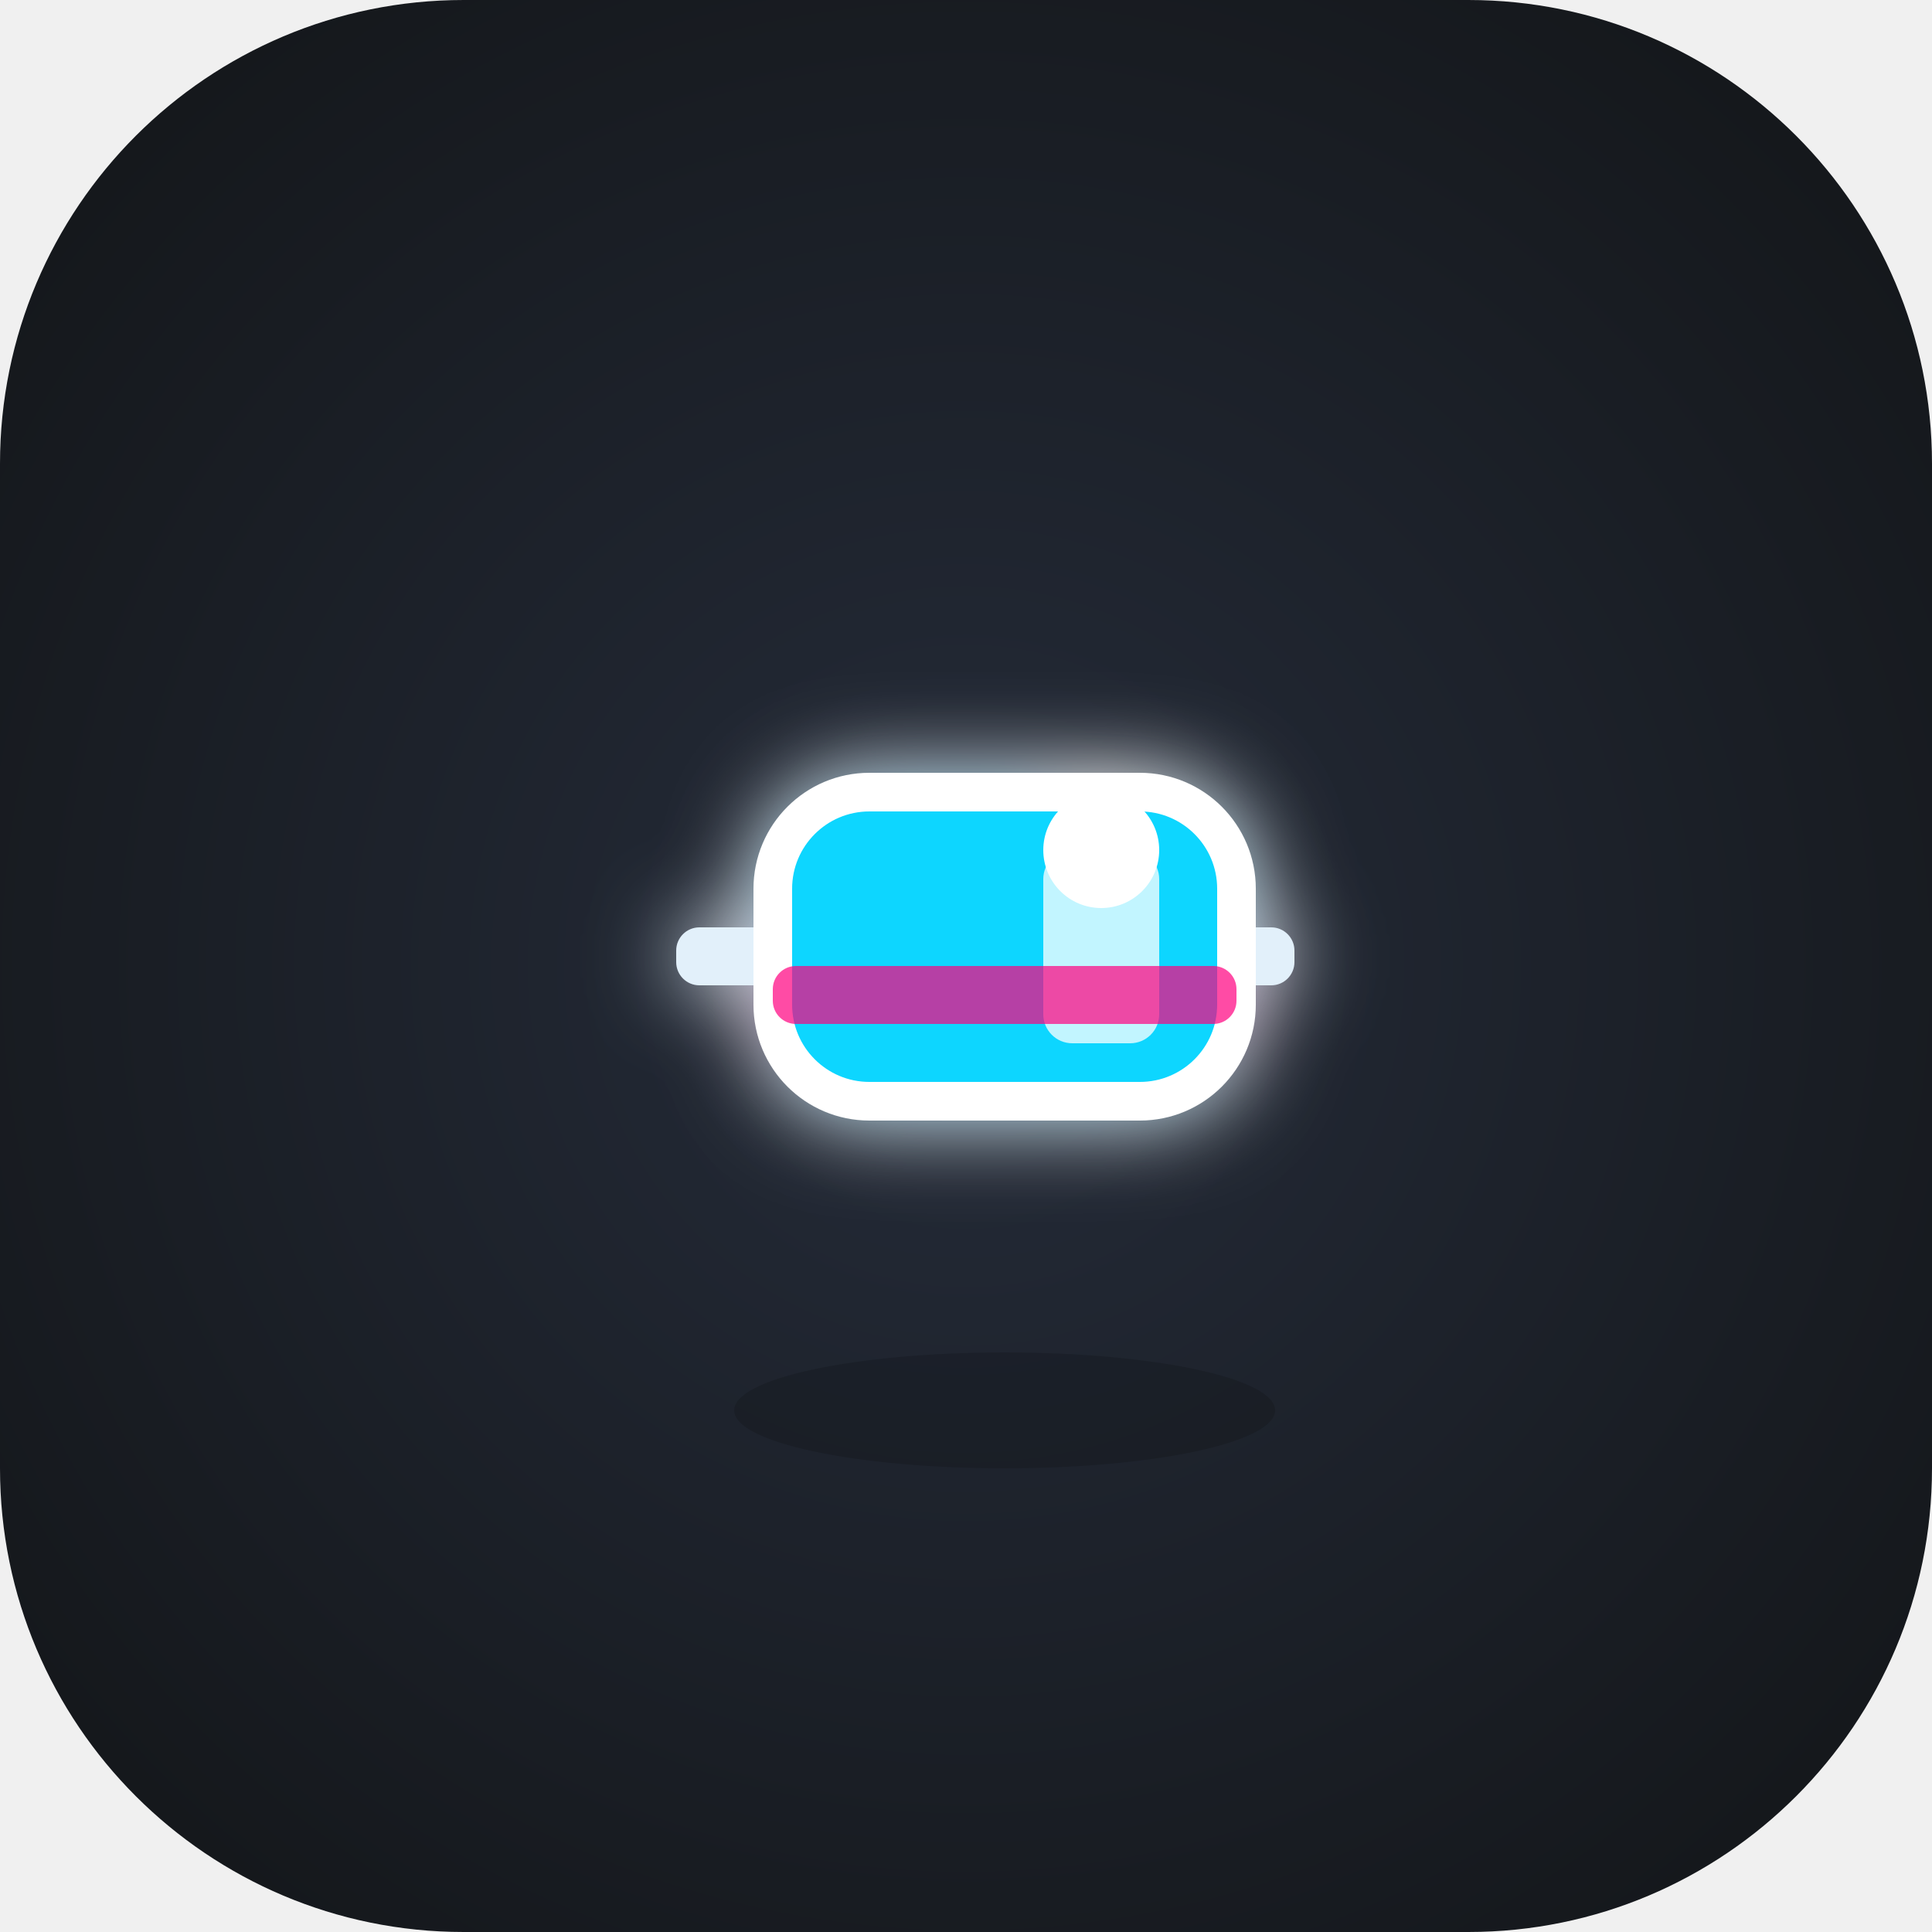
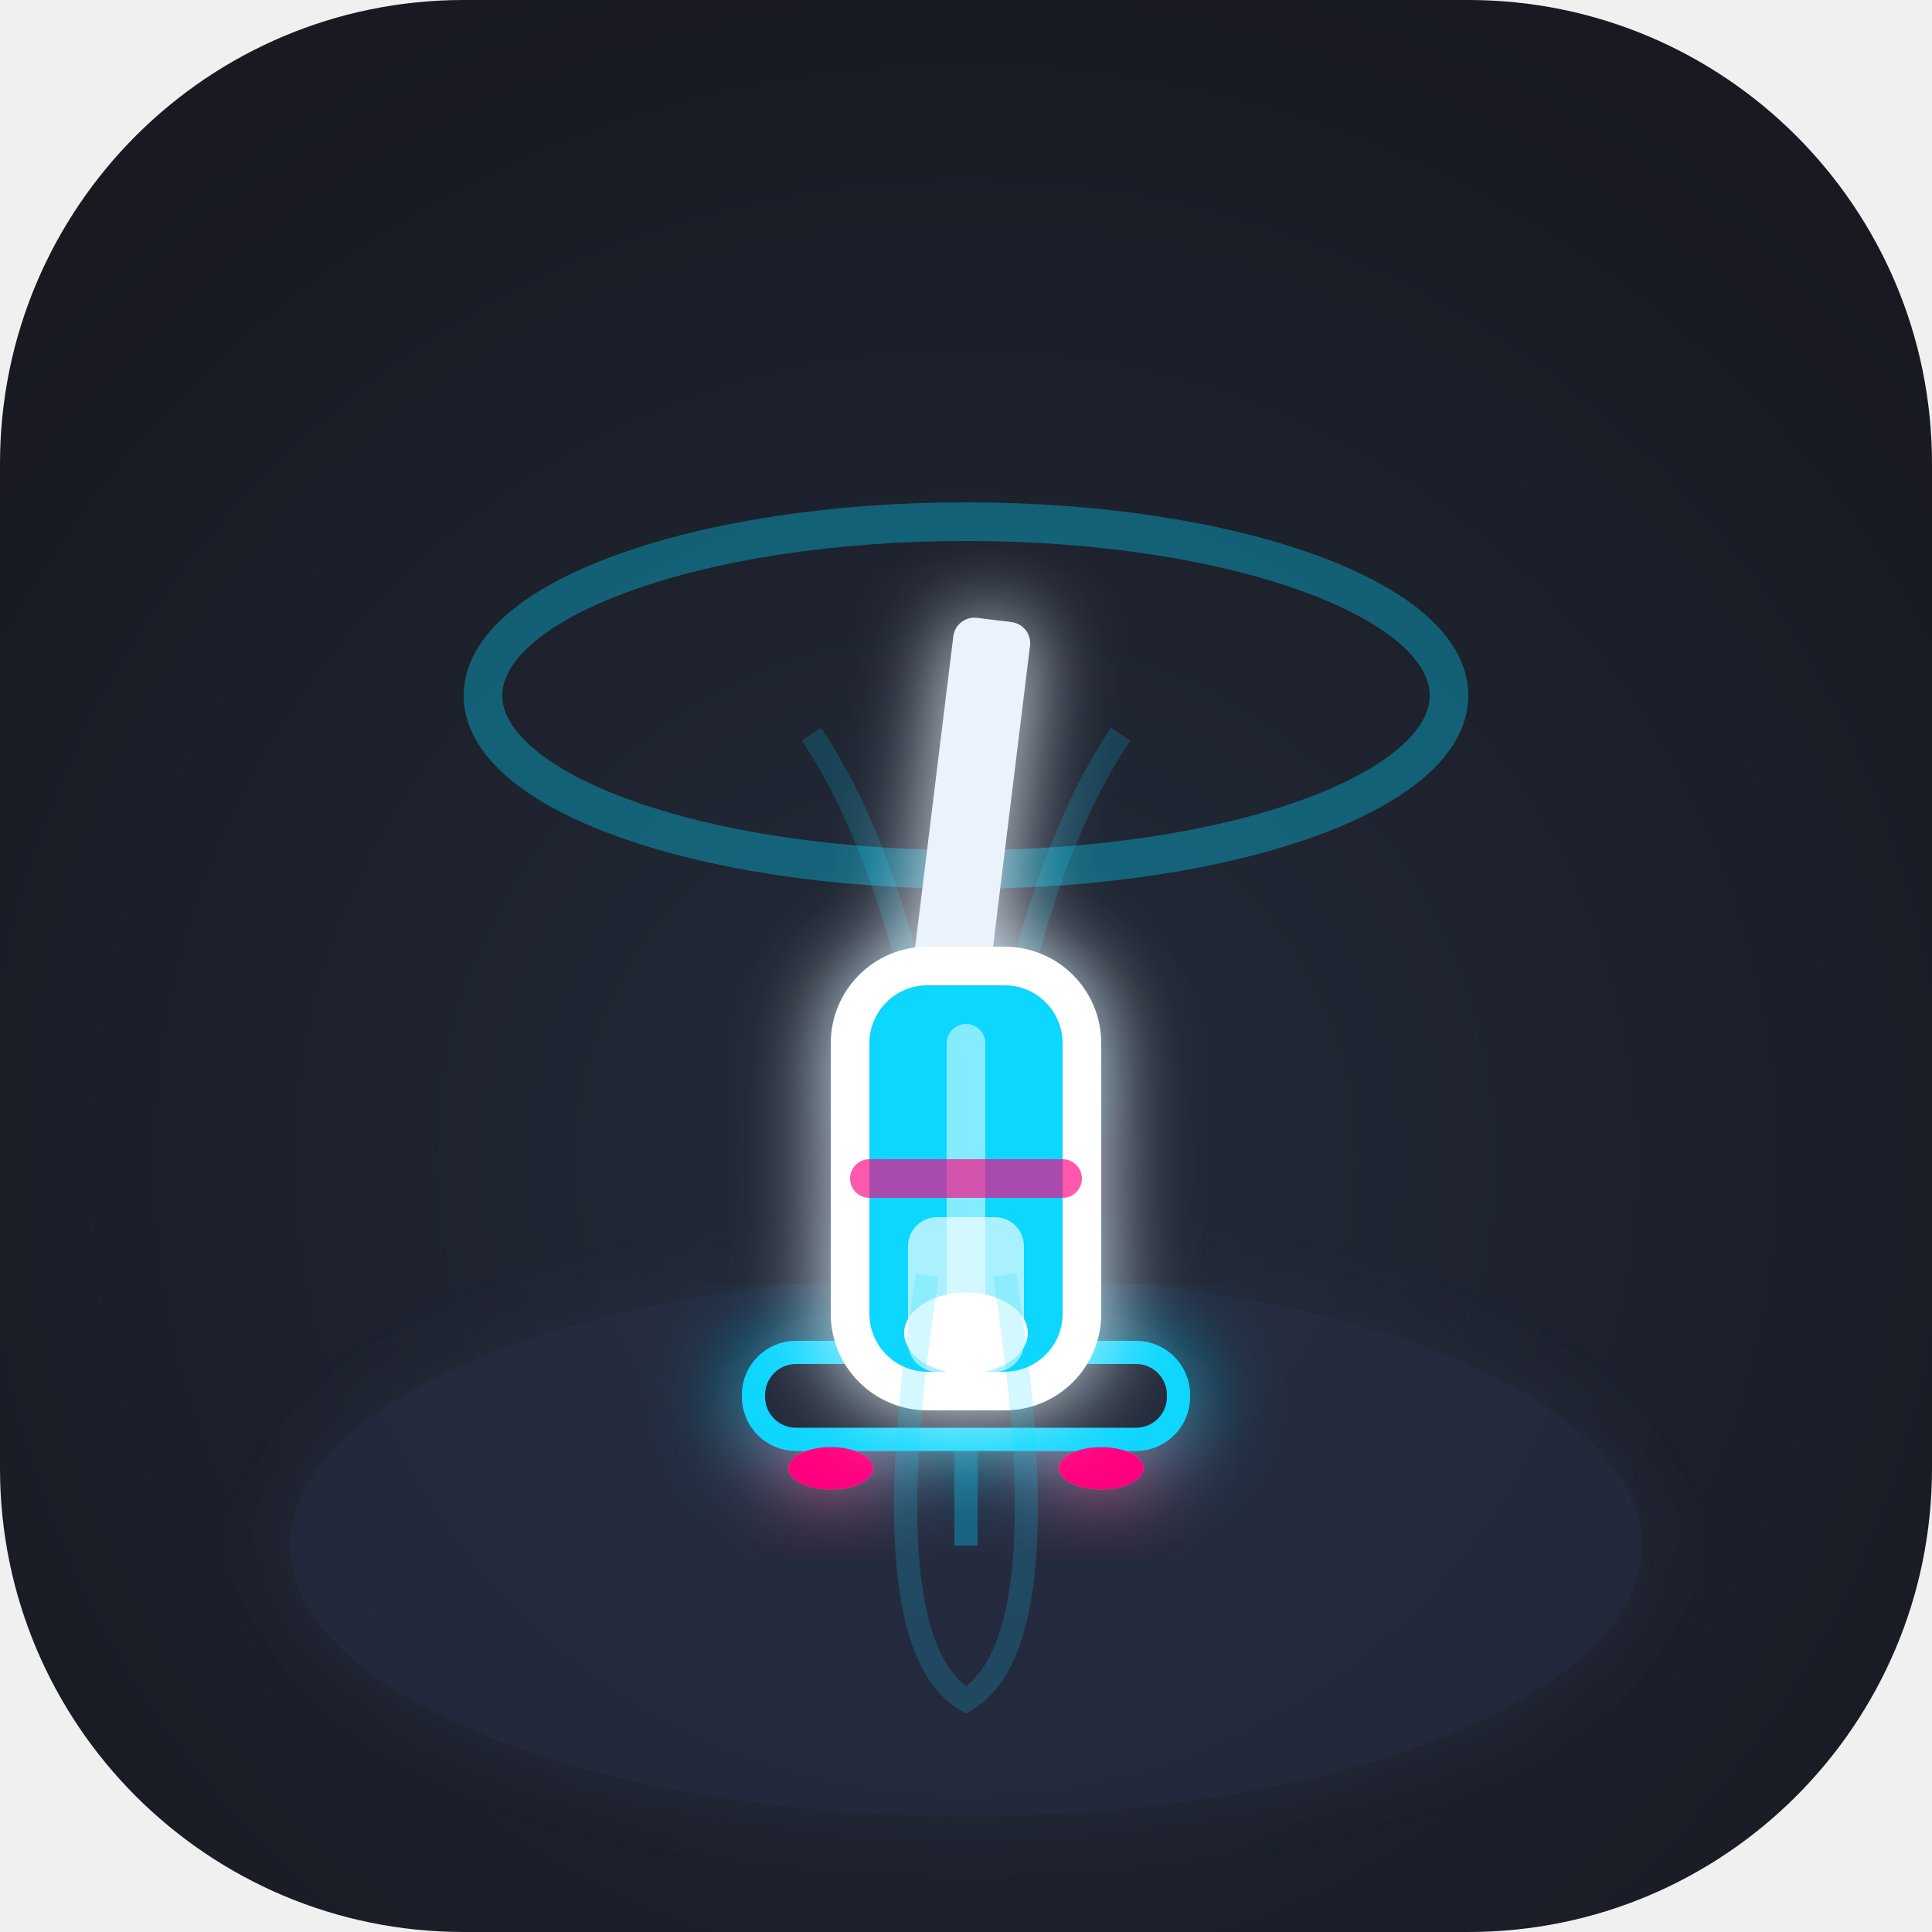
<svg xmlns="http://www.w3.org/2000/svg" viewBox="0 0 100 100">
  <defs>
-     <filter id="soft-glow" x="-40%" y="-40%" width="180%" height="180%">
-       <feGaussianBlur stdDeviation="2.2" result="blur" />
+     <filter id="neon" x="-50%" y="-50%" width="200%" height="200%">
+       <feGaussianBlur stdDeviation="2.2" result="glow" />
      <feMerge>
-         <feMergeNode in="blur" />
+         <feMergeNode in="glow" />
        <feMergeNode in="SourceGraphic" />
      </feMerge>
    </filter>
-     <radialGradient id="bg" cx="50%" cy="50%" r="60%">
-       <stop offset="0%" stop-color="#252c3a" />
-       <stop offset="100%" stop-color="#15181c" />
+     <radialGradient id="bg" cx="50%" cy="60%" r="65%">
+       <stop offset="0%" stop-color="#232b3a" />
+       <stop offset="100%" stop-color="#181921" />
    </radialGradient>
  </defs>
  <rect width="100" height="100" rx="24" fill="url(#bg)" />
-   <g filter="url(#soft-glow)">
-     <rect x="35" y="48" width="32" height="3" rx="1.2" fill="#e2f0fa" />
-     <rect x="40" y="41" width="24" height="16" rx="5" fill="#0ad6ff" stroke="#fff" stroke-width="2" />
-     <rect x="54" y="44" width="6" height="10" rx="1.5" fill="#fff" opacity="0.75" />
-     <circle cx="57" cy="44" r="3" fill="#fff" />
-     <rect x="40" y="50" width="24" height="3" rx="1.2" fill="#ff007f" opacity=".7" />
+   <ellipse cx="50" cy="80" rx="35" ry="14" fill="#2f3553" opacity=".38" filter="url(#neon)" />
+   <ellipse cx="50" cy="36" rx="25" ry="9" fill="none" stroke="#00cff7" stroke-width="2" opacity=".36" />
+   <path d="M42 38 Q50 50 50 80" stroke="#00cff7" stroke-width="1.2" opacity=".18" fill="none" />
+   <path d="M58 38 Q50 50 50 80" stroke="#00cff7" stroke-width="1.2" opacity=".18" fill="none" />
+   <g filter="url(#neon)">
+     <rect x="39" y="70" width="22" height="4.5" rx="2.2" fill="#232b3a" stroke="#0ad6ff" stroke-width="1.2" />
+     <ellipse cx="43" cy="76" rx="2.2" ry="1.1" fill="#ff007f" />
+     <ellipse cx="57" cy="76" rx="2.2" ry="1.1" fill="#ff007f" />
  </g>
-   <ellipse cx="52" cy="73" rx="14" ry="3" fill="#000" opacity="0.15" />
+   <g filter="url(#neon)">
+     <rect x="48" y="32" width="4" height="24" rx="1.1" fill="#eaf2fb" transform="rotate(7 50 44)" />
+     <rect x="44" y="50" width="12" height="22" rx="4" fill="#0ad6ff" stroke="#fff" stroke-width="2" />
+     <rect x="49" y="53" width="2" height="16" rx="1" fill="#fff" opacity="0.5" />
+     <rect x="47" y="63" width="6" height="8" rx="1.5" fill="#fff" opacity="0.65" />
+     <ellipse cx="50" cy="69" rx="3.2" ry="2.1" fill="#fff" />
+     <rect x="44" y="60" width="12" height="2" rx="1" fill="#ff007f" opacity=".65" />
+   </g>
+   <path d="M48 66 Q45 85 50 88 Q55 85 52 66" stroke="#0ad6ff" stroke-width="1.2" opacity="0.18" fill="none" />
</svg>
